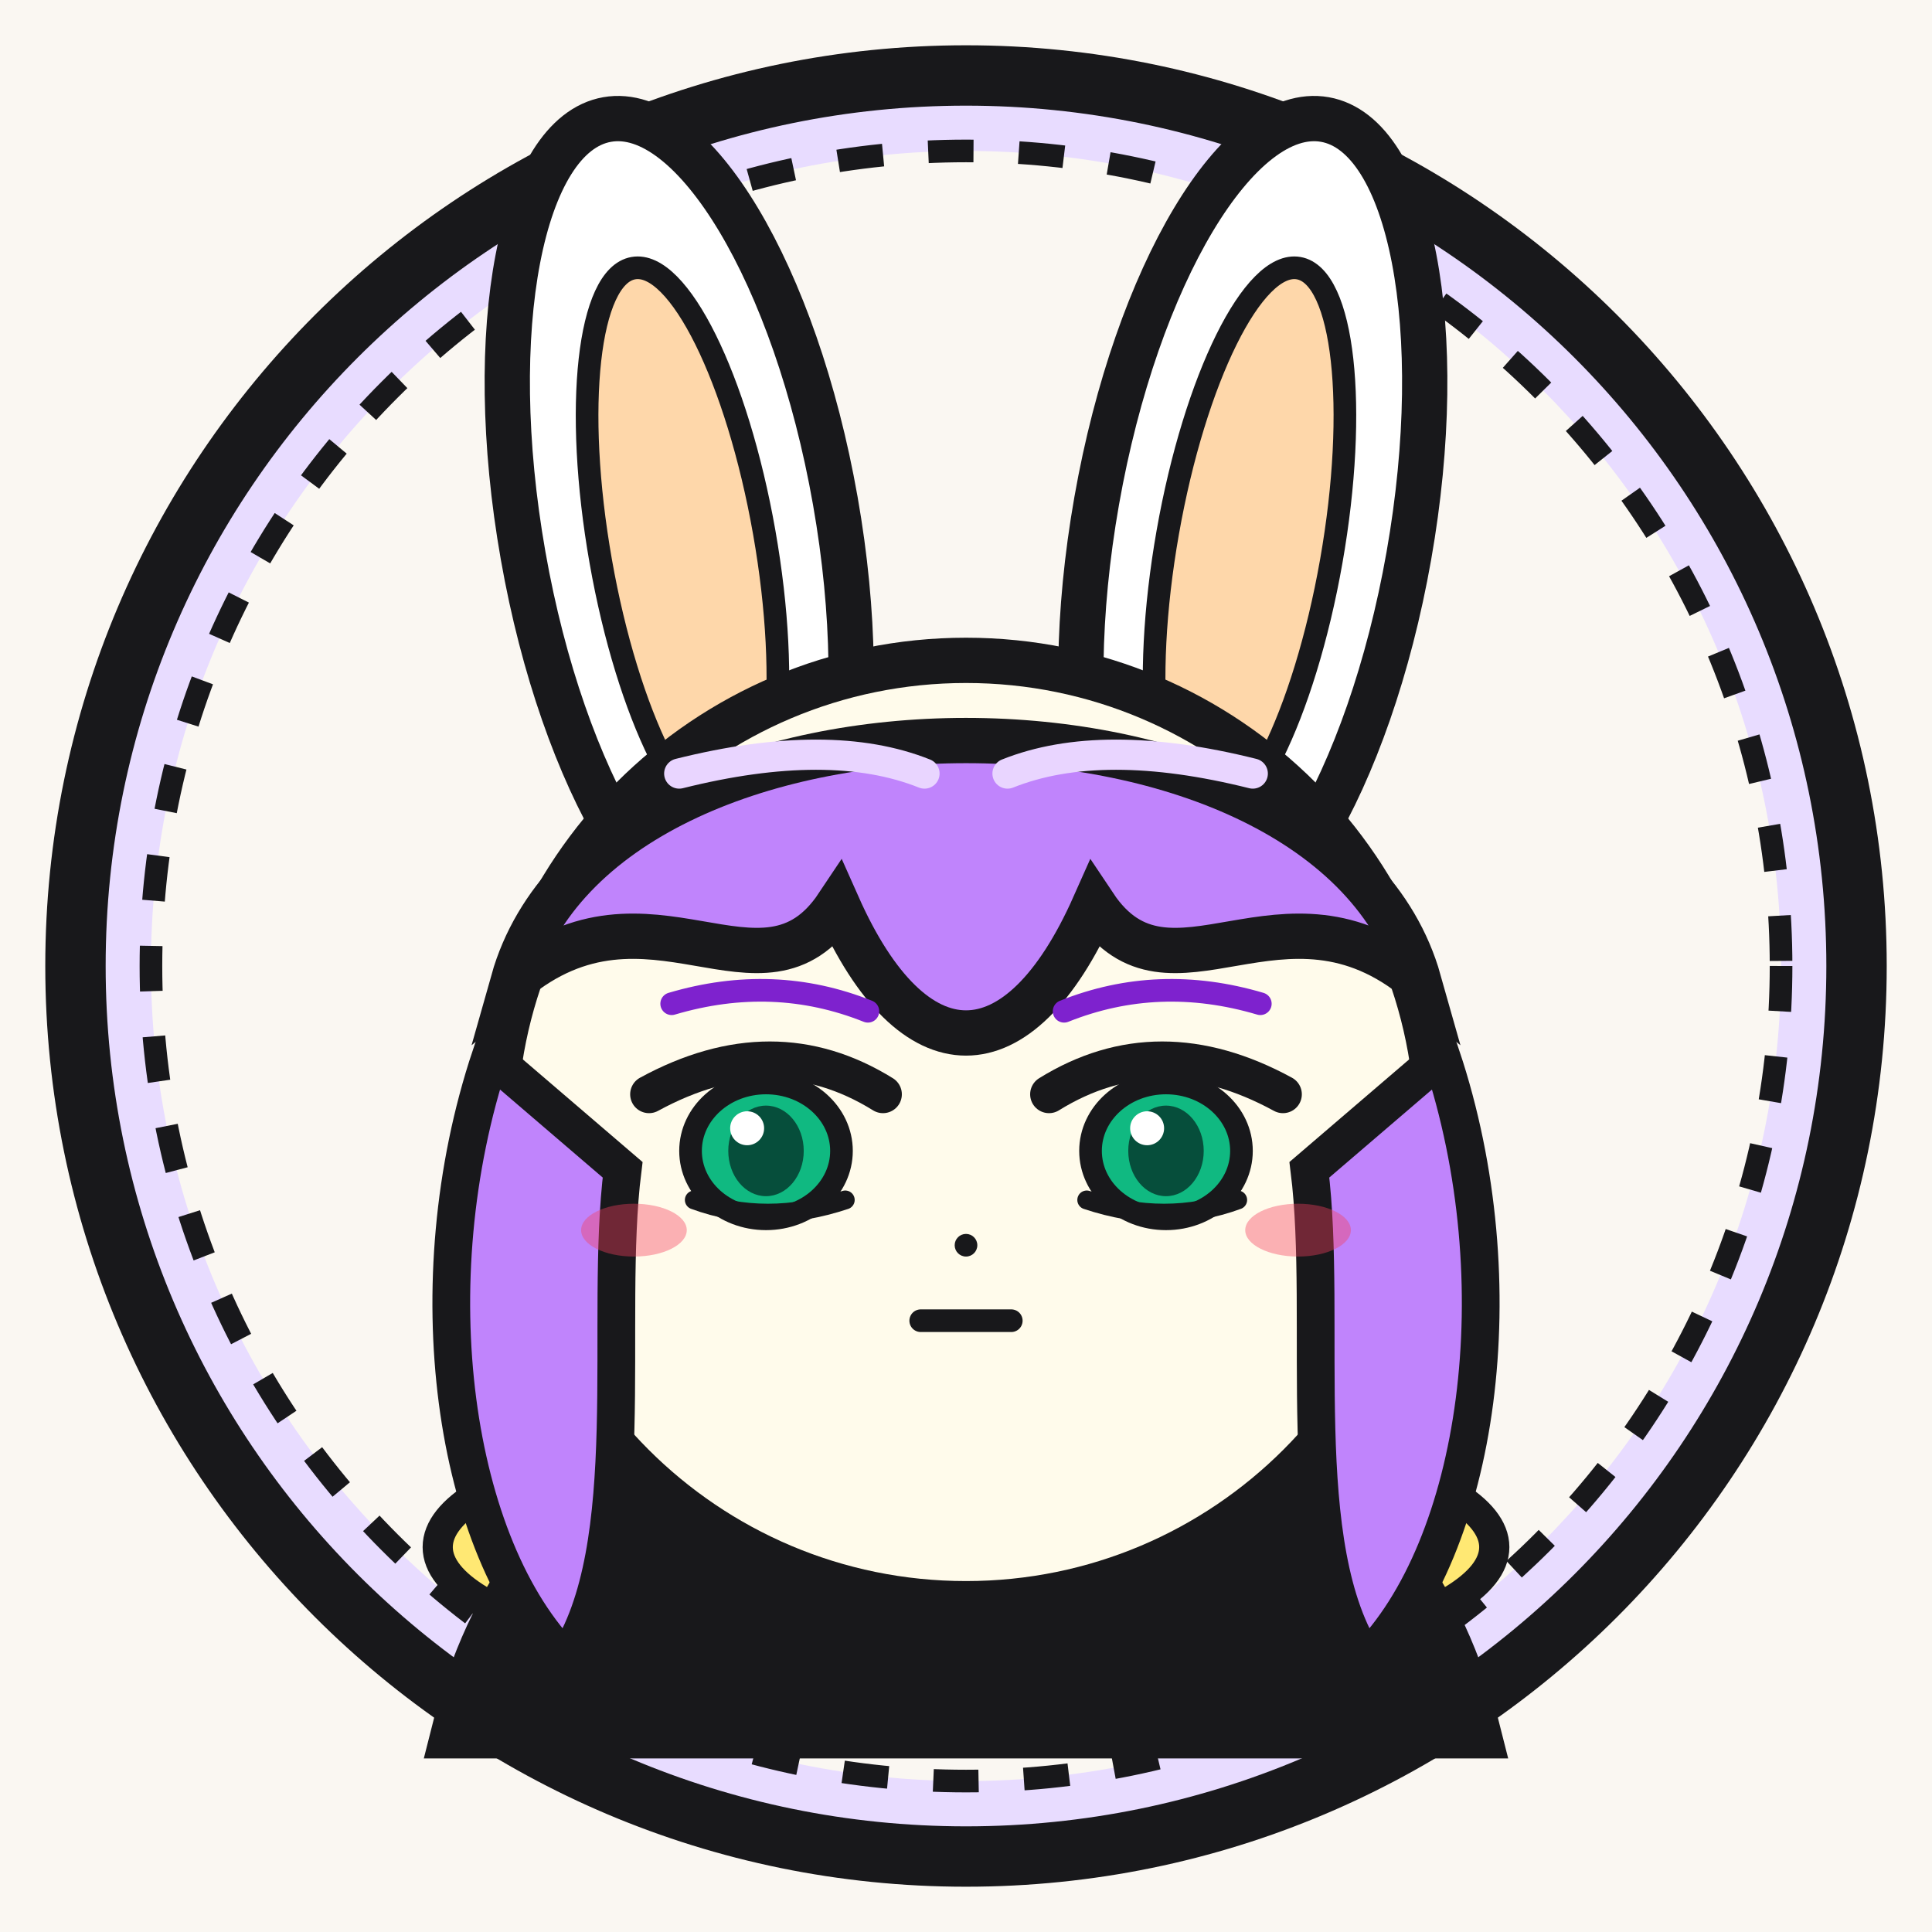
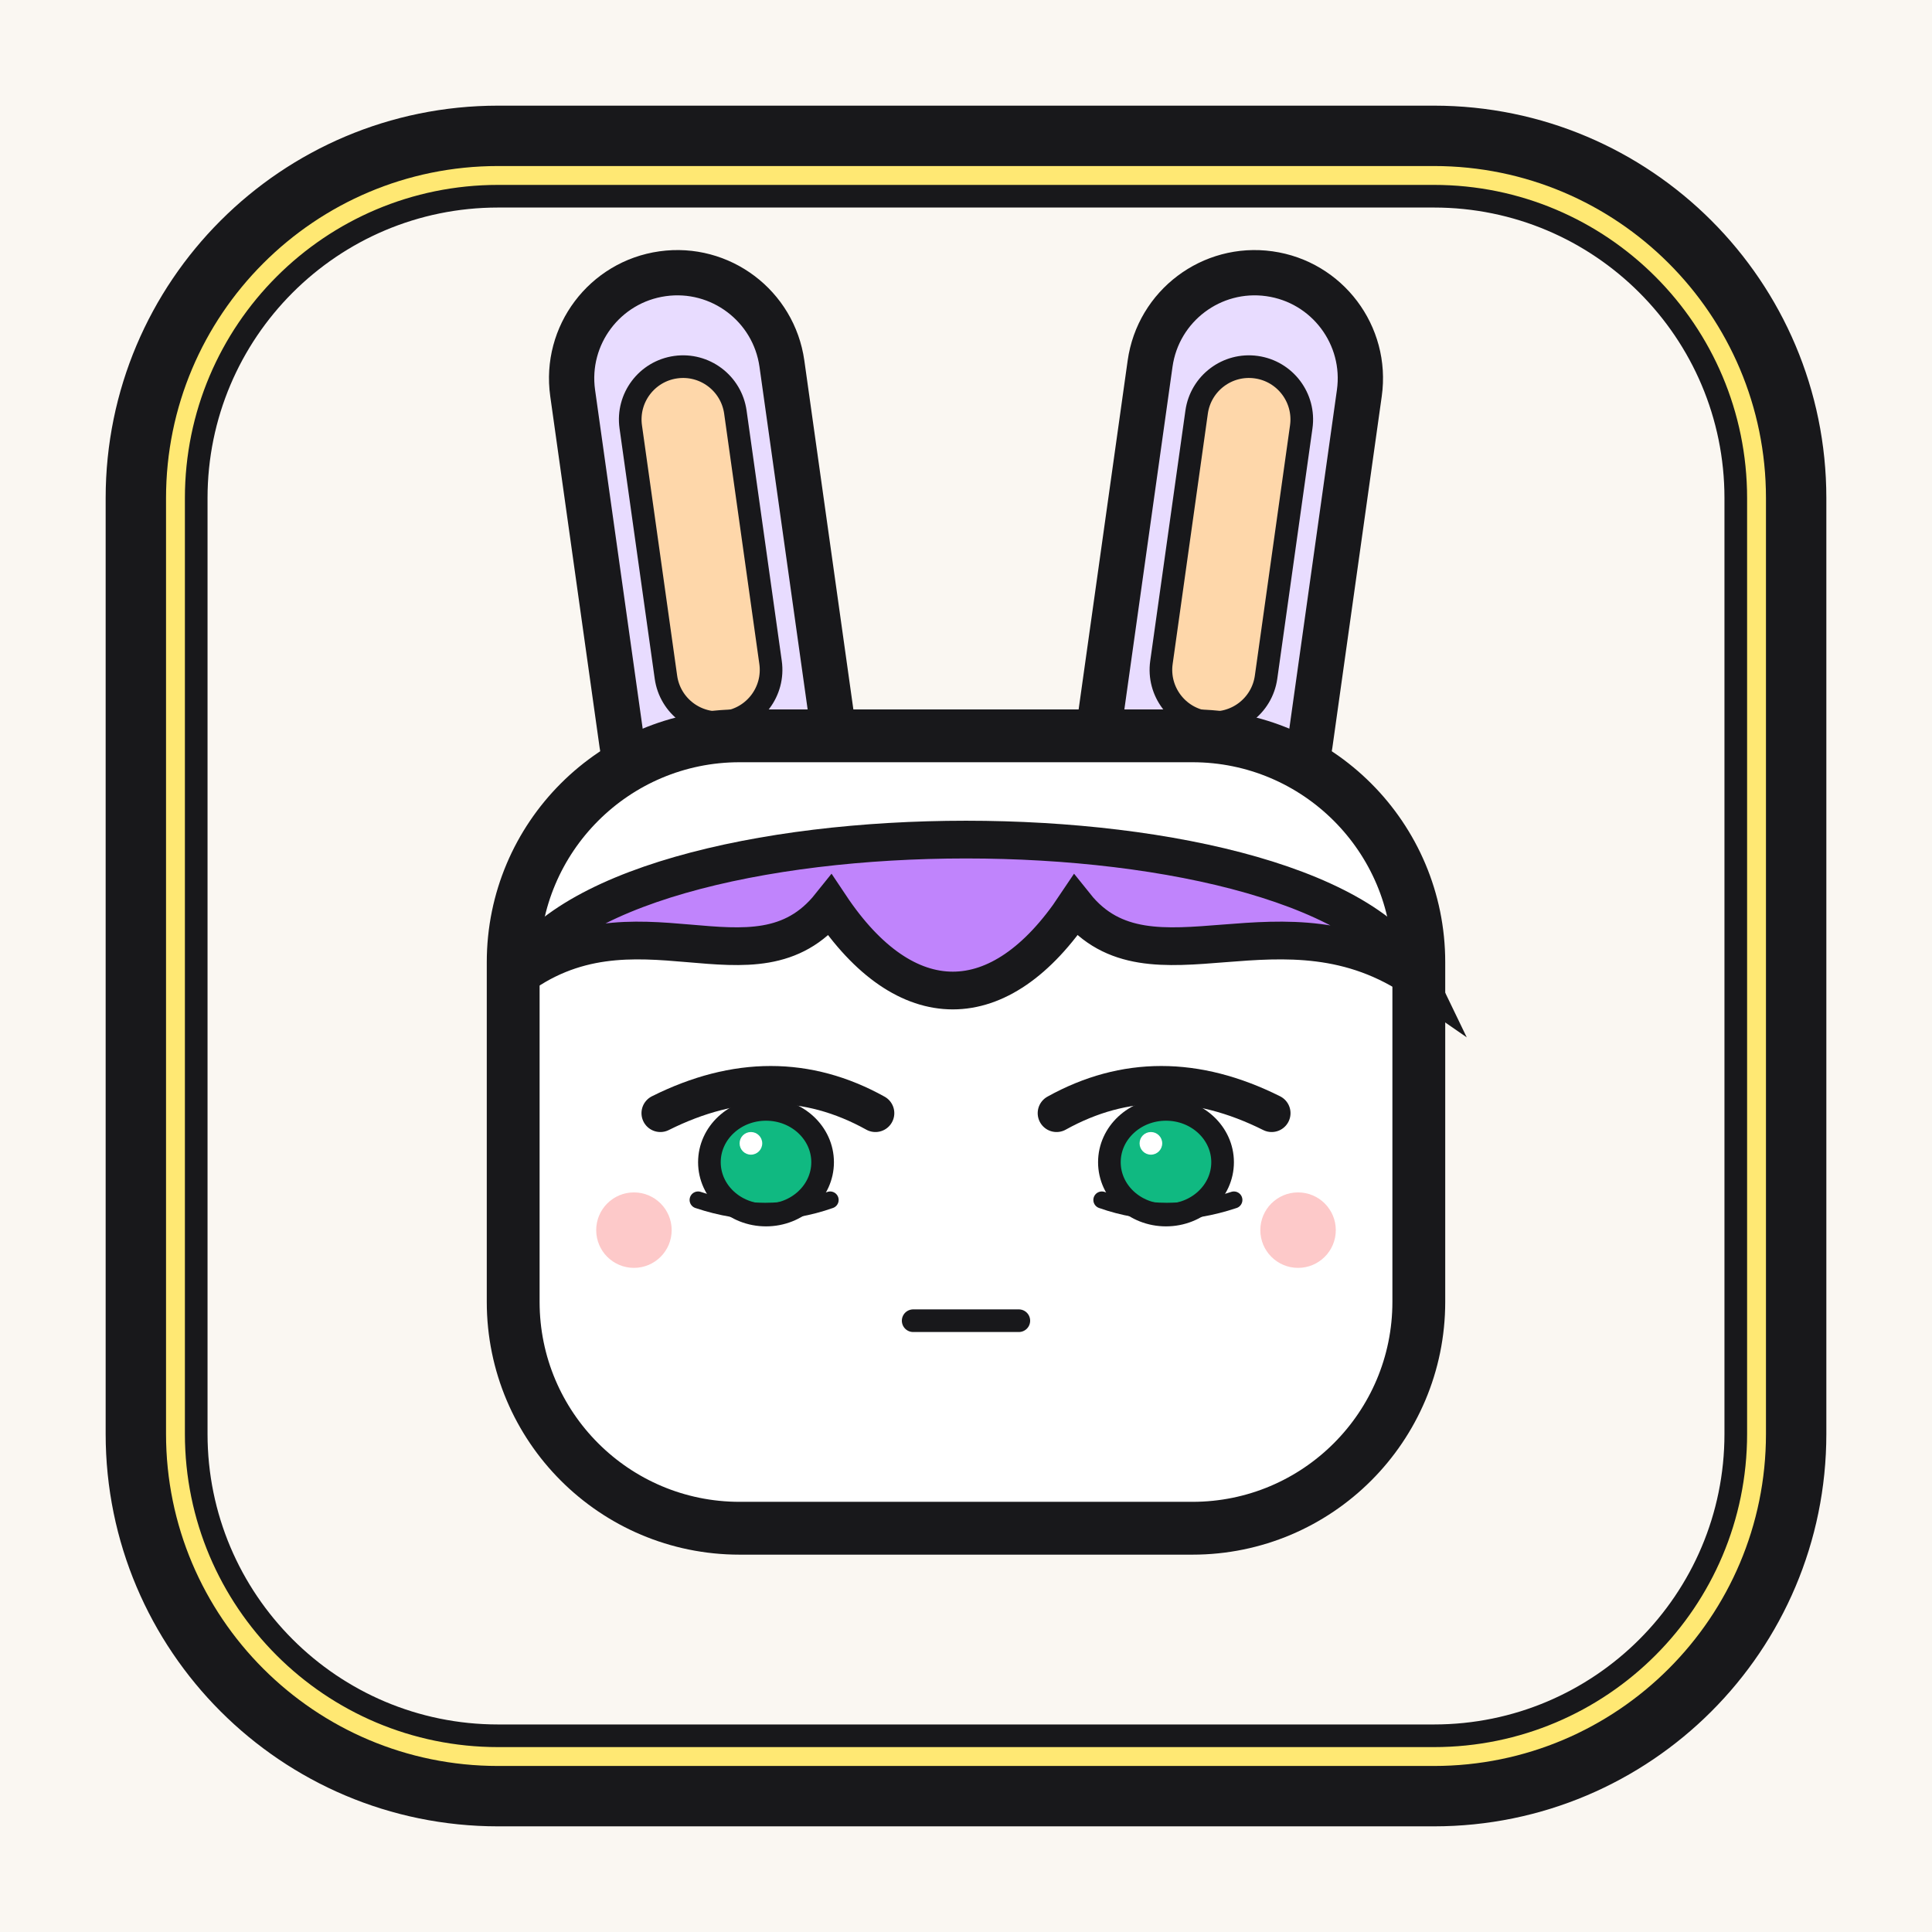
<svg xmlns="http://www.w3.org/2000/svg" width="512" height="512" viewBox="0 0 512 512" fill="none">
  <rect width="512" height="512" fill="#FAF7F2" />
-   <circle cx="256" cy="256" r="236" fill="#E8DCFF" stroke="#18181B" stroke-width="16" />
-   <circle cx="256" cy="256" r="216" fill="#FAF7F2" stroke="#18181B" stroke-width="6" stroke-dasharray="12 12" />
-   <ellipse cx="256" cy="410" rx="140" ry="36" fill="#FFE873" stroke="#18181B" stroke-width="8" />
-   <g transform="rotate(-10 180 140)">
-     <ellipse cx="180" cy="140" rx="42" ry="110" fill="#FFFFFF" stroke="#18181B" stroke-width="12" />
-     <ellipse cx="180" cy="145" rx="22" ry="75" fill="#FED7AA" stroke="#18181B" stroke-width="6" />
+   <rect x="36" y="36" width="440" height="440" rx="96" fill="#FFE873" stroke="#18181B" stroke-width="16" />
+   <rect x="52" y="52" width="408" height="408" rx="80" fill="#FAF7F2" stroke="#18181B" stroke-width="6" />
+   <g transform="rotate(-8 200 160)">
+     <rect x="160" y="70" width="56" height="150" rx="28" fill="#E8DCFF" stroke="#18181B" stroke-width="12" />
+     <rect x="174" y="95" width="28" height="95" rx="14" fill="#FED7AA" stroke="#18181B" stroke-width="6" />
  </g>
-   <g transform="rotate(10 332 140)">
-     <ellipse cx="332" cy="140" rx="42" ry="110" fill="#FFFFFF" stroke="#18181B" stroke-width="12" />
-     <ellipse cx="332" cy="145" rx="22" ry="75" fill="#FED7AA" stroke="#18181B" stroke-width="6" />
+   <g transform="rotate(8 312 160)">
+     <rect x="296" y="70" width="56" height="150" rx="28" fill="#E8DCFF" stroke="#18181B" stroke-width="12" />
+     <rect x="310" y="95" width="28" height="95" rx="14" fill="#FED7AA" stroke="#18181B" stroke-width="6" />
  </g>
-   <path d="M120 460 C140 380 200 370 256 370 C312 370 372 380 392 460 Z" fill="#18181B" stroke="#18181B" stroke-width="12" />
-   <path d="M210 370 L256 420 L302 370 Z" fill="#A855F7" stroke="#18181B" stroke-width="8" />
-   <circle cx="256" cy="400" r="8" fill="#BEF264" stroke="#18181B" stroke-width="4" />
-   <circle cx="256" cy="300" r="125" fill="#FFFBEB" stroke="#18181B" stroke-width="12" />
-   <path d="M130 280 C110 340 120 410 150 440 C170 410 160 350 165 310 Z" fill="#C084FC" stroke="#18181B" stroke-width="10" />
-   <path d="M382 280 C402 340 392 410 362 440 C342 410 352 350 347 310 Z" fill="#C084FC" stroke="#18181B" stroke-width="10" />
-   <path d="M136 260 C160 175 352 175 376 260 C340 230 310 270 290 240 C270 285 242 285 222 240 C202 270 172 230 136 260 Z" fill="#C084FC" stroke="#18181B" stroke-width="12" />
-   <path d="M180 205 Q220 195 245 205" stroke="#E9D5FF" stroke-width="8" stroke-linecap="round" />
-   <path d="M267 205 Q292 195 332 205" stroke="#E9D5FF" stroke-width="8" stroke-linecap="round" />
+   <rect x="136" y="195" width="240" height="210" rx="60" fill="#FFFFFF" stroke="#18181B" stroke-width="14" />
+   <path d="M136 260 C160 210 352 210 376 260 C340 235 305 265 285 240 C265 270 240 270 220 240 C200 265 168 235 136 260 Z" fill="#C084FC" stroke="#18181B" stroke-width="10" />
  <g>
-     <path d="M172 290 Q205 272 234 290" stroke="#18181B" stroke-width="10" stroke-linecap="round" />
-     <ellipse cx="203" cy="305" rx="20" ry="18" fill="#10B981" stroke="#18181B" stroke-width="6" />
-     <ellipse cx="203" cy="305" rx="10" ry="12" fill="#064E3B" />
-     <circle cx="198" cy="299" r="4.5" fill="#FFFFFF" />
-     <path d="M184 318 Q203 325 224 318" stroke="#18181B" stroke-width="5" stroke-linecap="round" />
+     <path d="M175 295 Q205 280 232 295" stroke="#18181B" stroke-width="10" stroke-linecap="round" />
+     <ellipse cx="203" cy="308" rx="15" ry="14" fill="#10B981" stroke="#18181B" stroke-width="6" />
+     <circle cx="203" cy="308" rx="7" fill="#064E3B" />
+     <circle cx="199" cy="303" r="3" fill="#FFFFFF" />
+     <path d="M185 318 Q203 324 220 318" stroke="#18181B" stroke-width="4.5" stroke-linecap="round" />
  </g>
  <g>
-     <path d="M278 290 Q307 272 340 290" stroke="#18181B" stroke-width="10" stroke-linecap="round" />
-     <ellipse cx="309" cy="305" rx="20" ry="18" fill="#10B981" stroke="#18181B" stroke-width="6" />
-     <ellipse cx="309" cy="305" rx="10" ry="12" fill="#064E3B" />
-     <circle cx="304" cy="299" r="4.5" fill="#FFFFFF" />
-     <path d="M288 318 Q309 325 328 318" stroke="#18181B" stroke-width="5" stroke-linecap="round" />
+     <path d="M280 295 Q307 280 337 295" stroke="#18181B" stroke-width="10" stroke-linecap="round" />
+     <ellipse cx="309" cy="308" rx="15" ry="14" fill="#10B981" stroke="#18181B" stroke-width="6" />
+     <circle cx="309" cy="308" rx="7" fill="#064E3B" />
+     <circle cx="305" cy="303" r="3" fill="#FFFFFF" />
+     <path d="M292 318 Q309 324 327 318" stroke="#18181B" stroke-width="4.5" stroke-linecap="round" />
  </g>
-   <path d="M178 266 Q205 258 230 268" stroke="#7E22CE" stroke-width="6" stroke-linecap="round" />
-   <path d="M282 268 Q307 258 334 266" stroke="#7E22CE" stroke-width="6" stroke-linecap="round" />
-   <circle cx="256" cy="330" r="3" fill="#18181B" />
-   <path d="M244 350 L268 350" stroke="#18181B" stroke-width="6" stroke-linecap="round" />
-   <ellipse cx="168" cy="326" rx="14" ry="7" fill="#F43F5E" opacity="0.4" />
-   <ellipse cx="344" cy="326" rx="14" ry="7" fill="#F43F5E" opacity="0.4" />
+   <line x1="242" y1="350" x2="270" y2="350" stroke="#18181B" stroke-width="6" stroke-linecap="round" />
+   <circle cx="168" cy="326" r="10" fill="#FCA5A5" opacity="0.6" />
+   <circle cx="344" cy="326" r="10" fill="#FCA5A5" opacity="0.6" />
</svg>
